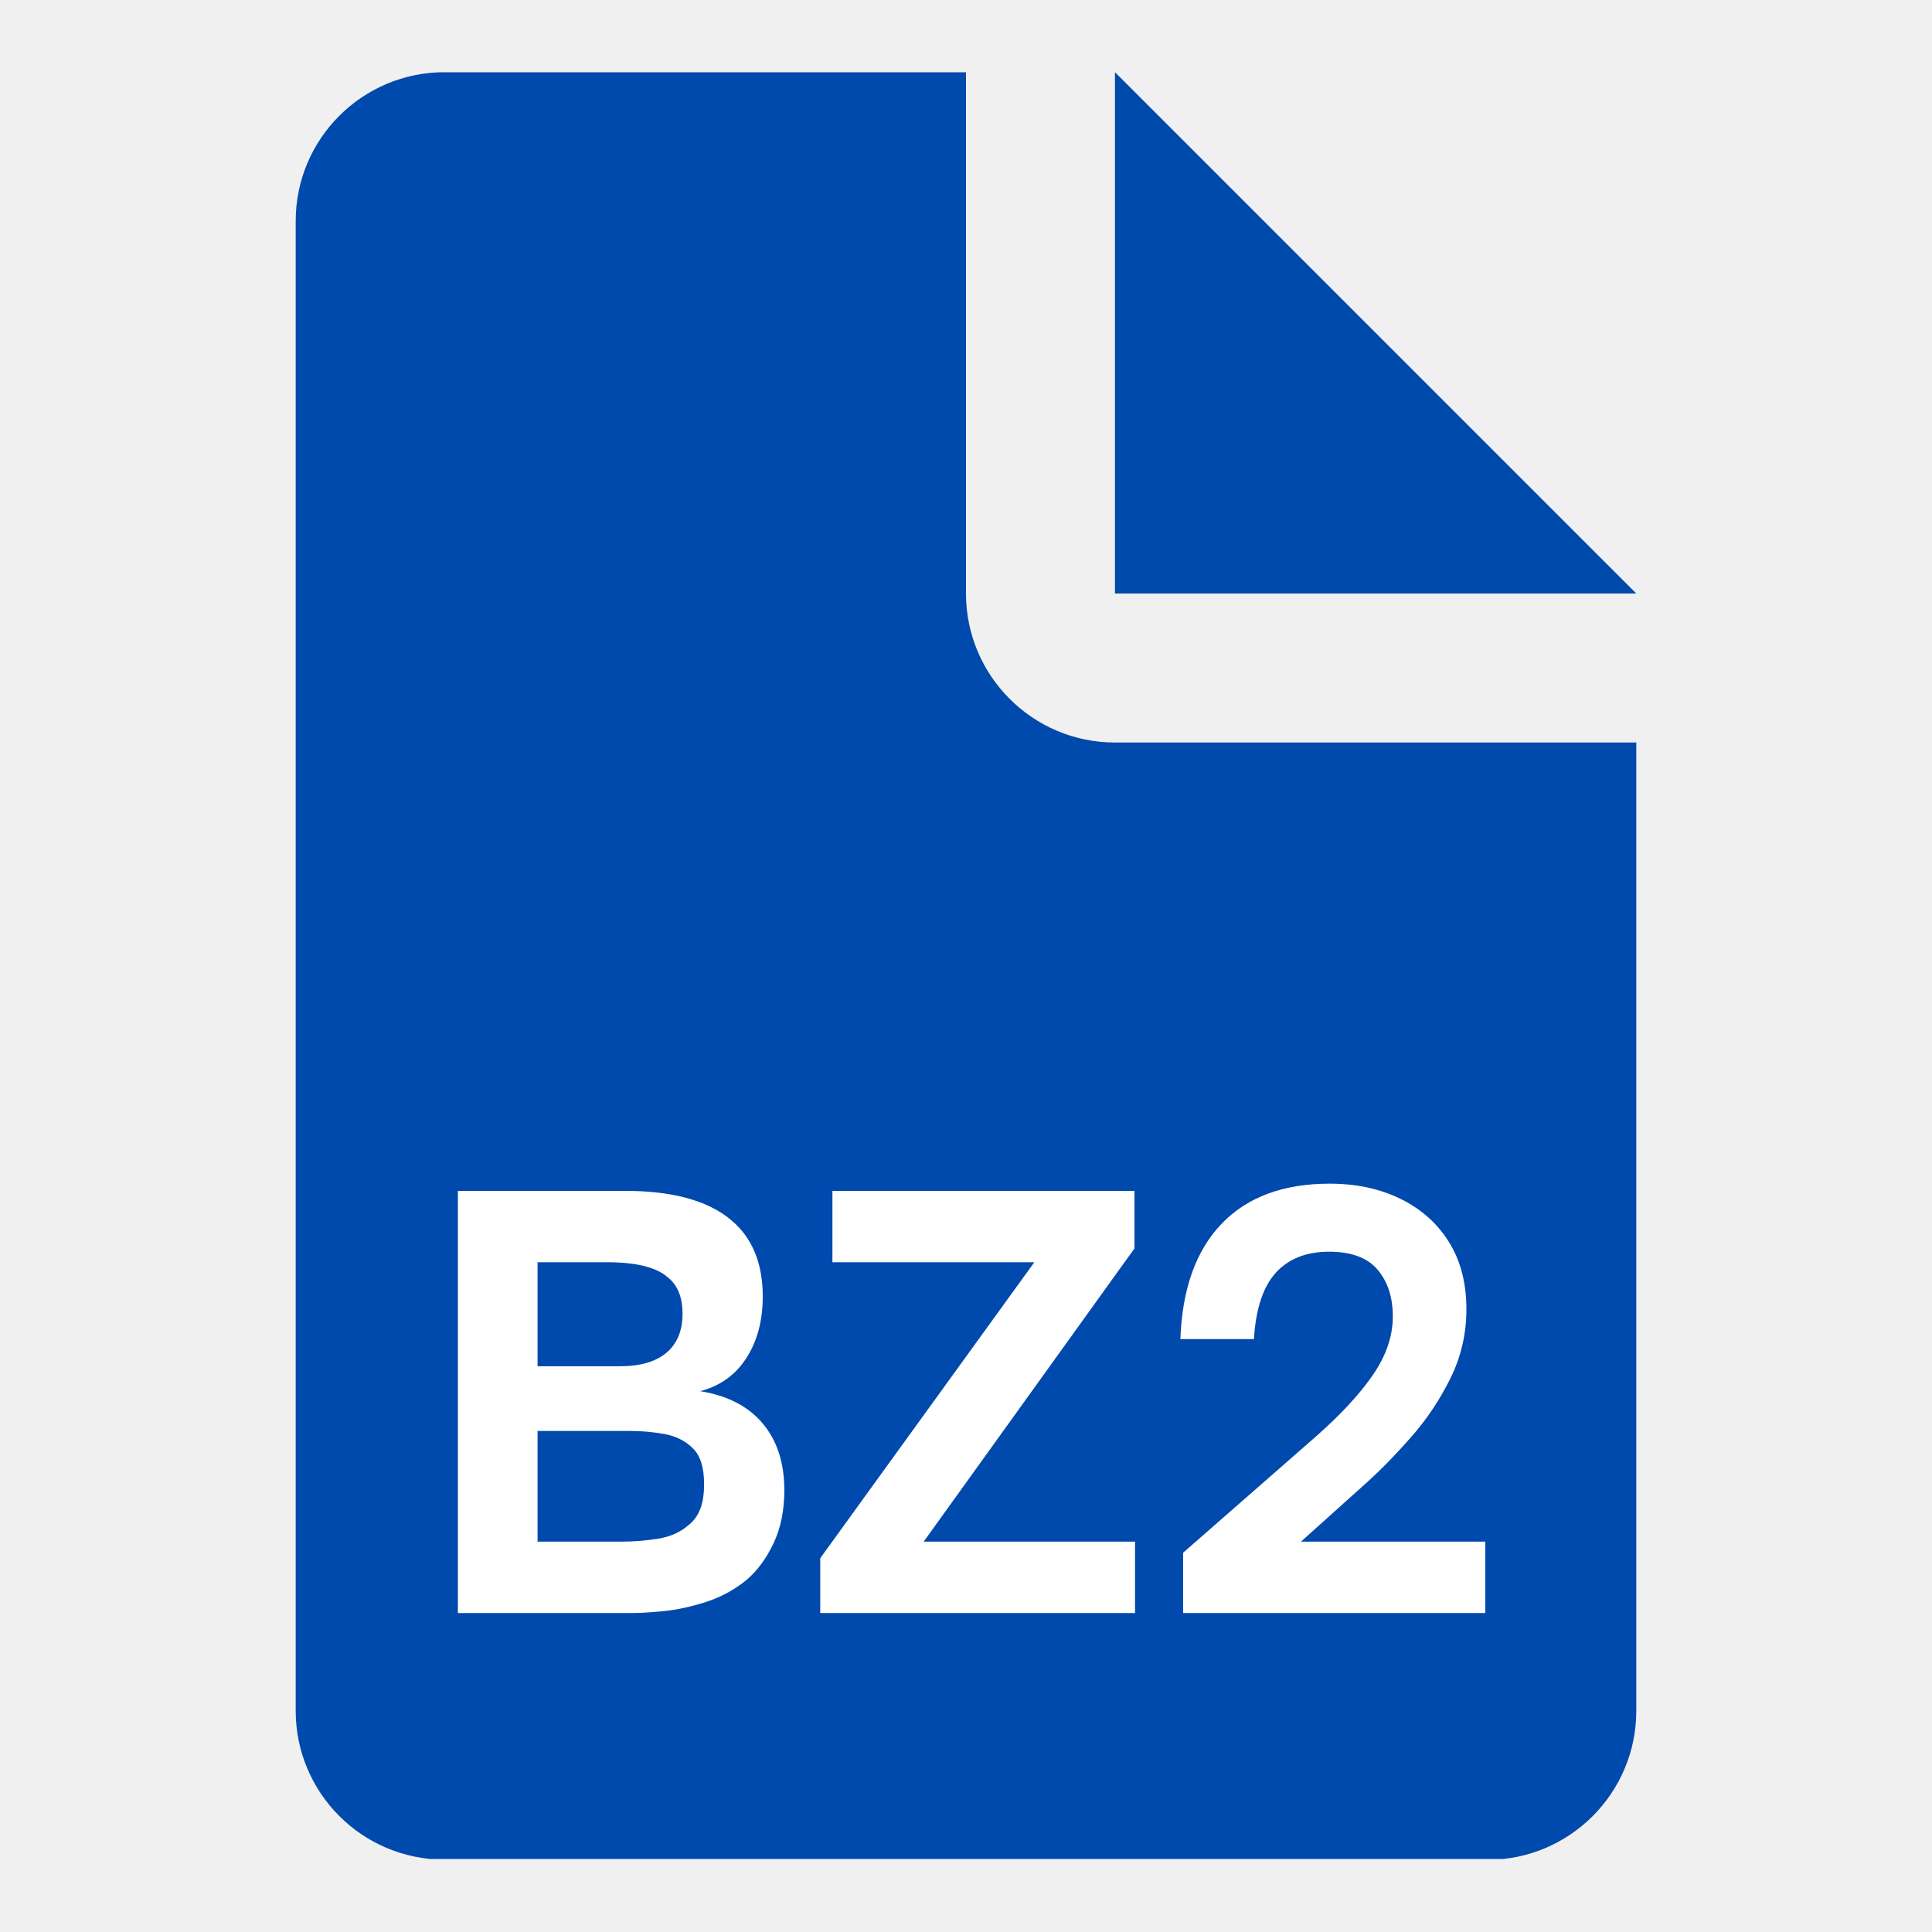
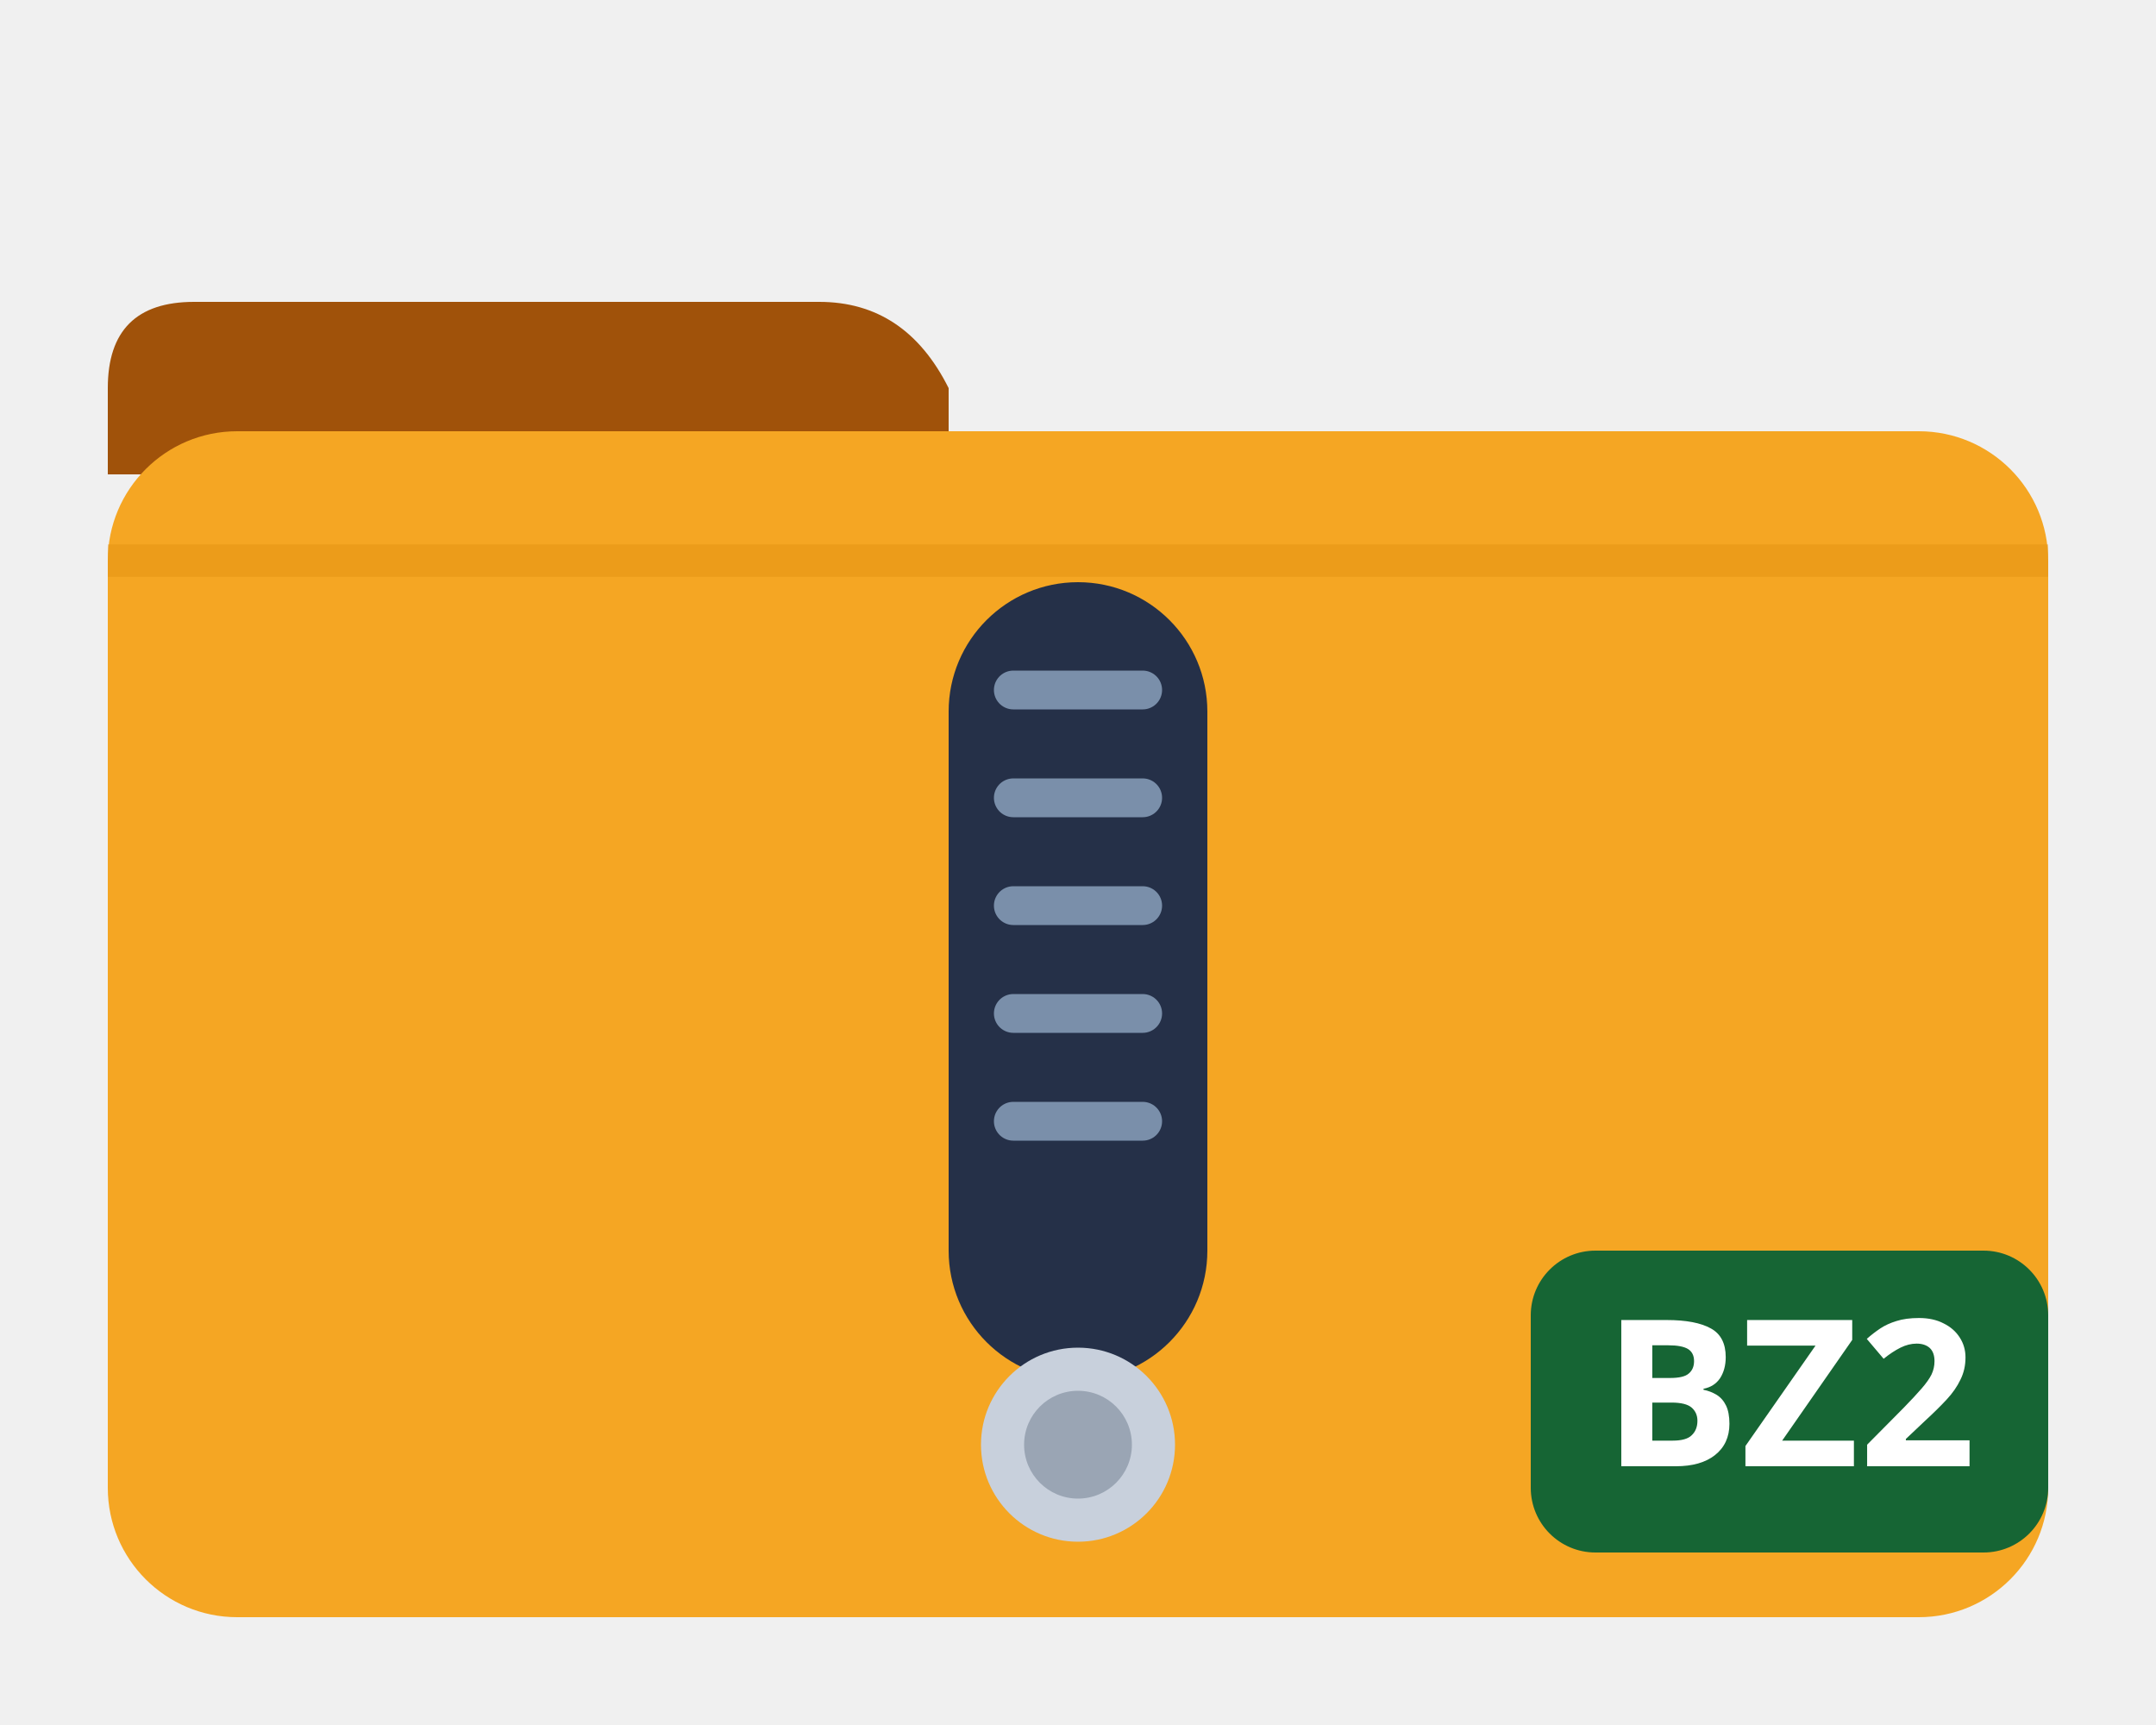
- <svg xmlns="http://www.w3.org/2000/svg" width="1024" zoomAndPan="magnify" viewBox="0 0 768 768" height="1024" preserveAspectRatio="xMidYMid meet" version="1.0">
-   <defs>
-     <g />
-     <clipPath id="1183ad2b88">
-       <path d="M 443 28.723 L 650.793 28.723 L 650.793 236 L 443 236 Z M 443 28.723 " clip-rule="nonzero" />
-     </clipPath>
-     <clipPath id="5b142e1a84">
-       <path d="M 117.543 28.723 L 650.793 28.723 L 650.793 738.973 L 117.543 738.973 Z M 117.543 28.723 " clip-rule="nonzero" />
-     </clipPath>
-     <clipPath id="b2009b9a89">
-       <rect x="0" width="439" y="0" height="274" />
-     </clipPath>
-   </defs>
-   <g clip-path="url(#1183ad2b88)">
-     <path fill="#0049ad" d="M 650.453 235.938 L 443.211 28.699 L 443.211 235.938 Z M 650.453 235.938 " fill-opacity="1" fill-rule="nonzero" />
-   </g>
-   <g clip-path="url(#5b142e1a84)">
-     <path fill="#0049ad" d="M 383.996 235.938 L 383.996 28.699 L 176.758 28.699 C 144.055 28.699 117.543 55.176 117.543 87.879 L 117.543 680.031 C 117.543 712.77 144.055 739.238 176.758 739.238 L 591.238 739.309 C 623.914 739.309 650.453 712.77 650.453 680.086 L 650.453 295.156 L 443.211 295.156 C 410.508 295.156 383.996 268.605 383.996 235.938 Z M 383.996 235.938 " fill-opacity="1" fill-rule="nonzero" />
-   </g>
-   <g transform="matrix(1, 0, 0, 1, 164, 421)">
-     <g clip-path="url(#b2009b9a89)">
-       <g fill="#ffffff" fill-opacity="1">
-         <g transform="translate(3.065399, 220.1986)">
-           <g>
-             <path d="M 84.234 0 L 14.953 0 L 14.953 -167.812 L 81.375 -167.812 C 101.906 -167.812 116.711 -163.266 125.797 -154.172 C 132.691 -147.285 136.141 -137.828 136.141 -125.797 C 136.141 -116.273 133.977 -108.141 129.656 -101.391 C 125.332 -94.648 119.207 -90.25 111.281 -88.188 C 122.133 -86.438 130.422 -82.148 136.141 -75.328 C 141.859 -68.504 144.719 -59.672 144.719 -48.828 C 144.719 -40.766 143.285 -33.723 140.422 -27.703 C 137.566 -21.691 134.016 -16.859 129.766 -13.203 C 124.922 -9.242 119.531 -6.312 113.594 -4.406 C 107.656 -2.5 102.082 -1.285 96.875 -0.766 C 91.676 -0.254 87.461 0 84.234 0 Z M 46.625 -139.438 L 46.625 -98.094 L 79.391 -98.094 C 87.461 -98.094 93.625 -99.891 97.875 -103.484 C 102.125 -107.078 104.25 -112.242 104.25 -118.984 C 104.25 -125.586 102.27 -130.426 98.312 -133.5 C 93.77 -137.457 85.781 -139.438 74.344 -139.438 Z M 46.625 -72.359 L 46.625 -28.375 L 80.281 -28.375 C 84.531 -28.375 89.145 -28.738 94.125 -29.469 C 99.113 -30.207 103.297 -32.039 106.672 -34.969 C 108.723 -36.582 110.258 -38.707 111.281 -41.344 C 112.312 -43.988 112.828 -47.289 112.828 -51.25 C 112.828 -57.844 111.32 -62.602 108.312 -65.531 C 105.312 -68.469 101.57 -70.336 97.094 -71.141 C 92.625 -71.953 88.191 -72.359 83.797 -72.359 Z M 46.625 -72.359 " />
-           </g>
-         </g>
-       </g>
-       <g fill="#ffffff" fill-opacity="1">
-         <g transform="translate(156.1168, 220.1986)">
-           <g>
-             <path d="M 131.078 0 L 5.938 0 L 5.938 -21.781 L 91.047 -139.438 L 10.781 -139.438 L 10.781 -167.812 L 130.859 -167.812 L 130.859 -144.938 L 47.062 -28.375 L 131.078 -28.375 Z M 131.078 0 " />
-           </g>
-         </g>
-       </g>
-       <g fill="#ffffff" fill-opacity="1">
-         <g transform="translate(294.2149, 220.1986)">
-           <g>
-             <path d="M 132.188 0 L 12.094 0 L 12.094 -23.969 L 64.875 -70.156 C 74.852 -78.957 82.441 -87.172 87.641 -94.797 C 92.848 -102.422 95.453 -110.117 95.453 -117.891 C 95.453 -125.516 93.438 -131.707 89.406 -136.469 C 85.375 -141.238 78.957 -143.625 70.156 -143.625 C 61.07 -143.625 54 -140.836 48.938 -135.266 C 43.875 -129.691 40.977 -120.895 40.25 -108.875 L 11 -108.875 C 11.727 -128.812 17.188 -144.094 27.375 -154.719 C 37.57 -165.352 51.906 -170.672 70.375 -170.672 C 80.938 -170.672 90.32 -168.656 98.531 -164.625 C 106.738 -160.594 113.148 -154.875 117.766 -147.469 C 122.391 -140.062 124.703 -131.156 124.703 -120.75 C 124.703 -111.07 122.613 -101.977 118.438 -93.469 C 114.258 -84.969 109.086 -77.195 102.922 -70.156 C 96.766 -63.125 90.754 -56.969 84.891 -51.688 L 58.938 -28.375 L 132.188 -28.375 Z M 132.188 0 " />
-           </g>
-         </g>
-       </g>
-     </g>
-   </g>
+ <svg xmlns="http://www.w3.org/2000/svg" viewBox="0 0 100 80">
+   <path d="M5,18 Q5,14 9,14 L38,14 Q42,14 44,18 L44,22 L5,22 Z" fill="#a0520a" />
+   <rect x="5" y="20" width="90" height="55" rx="6" ry="6" fill="#f5a623" />
+   <path d="M5,26 L95,26" stroke="#e09010" stroke-width="1.5" opacity="0.45" />
+   <rect x="44" y="27" width="12" height="37" rx="6" fill="#253048" />
+   <line x1="47" y1="32" x2="53" y2="32" stroke="#7a8faa" stroke-width="1.8" stroke-linecap="round" />
+   <line x1="47" y1="37" x2="53" y2="37" stroke="#7a8faa" stroke-width="1.8" stroke-linecap="round" />
+   <line x1="47" y1="42" x2="53" y2="42" stroke="#7a8faa" stroke-width="1.8" stroke-linecap="round" />
+   <line x1="47" y1="47" x2="53" y2="47" stroke="#7a8faa" stroke-width="1.8" stroke-linecap="round" />
+   <line x1="47" y1="52" x2="53" y2="52" stroke="#7a8faa" stroke-width="1.8" stroke-linecap="round" />
+   <circle cx="50" cy="67" r="4.5" fill="#c8d0dc" />
+   <circle cx="50" cy="67" r="2.5" fill="#9aa5b4" />
+   <rect x="71" y="58" width="24" height="14" rx="3" fill="#166534" />
+   <text x="83" y="68" font-family="system-ui,sans-serif" font-size="9.5" font-weight="700" fill="white" text-anchor="middle" dominant-baseline="auto">BZ2</text>
</svg>
